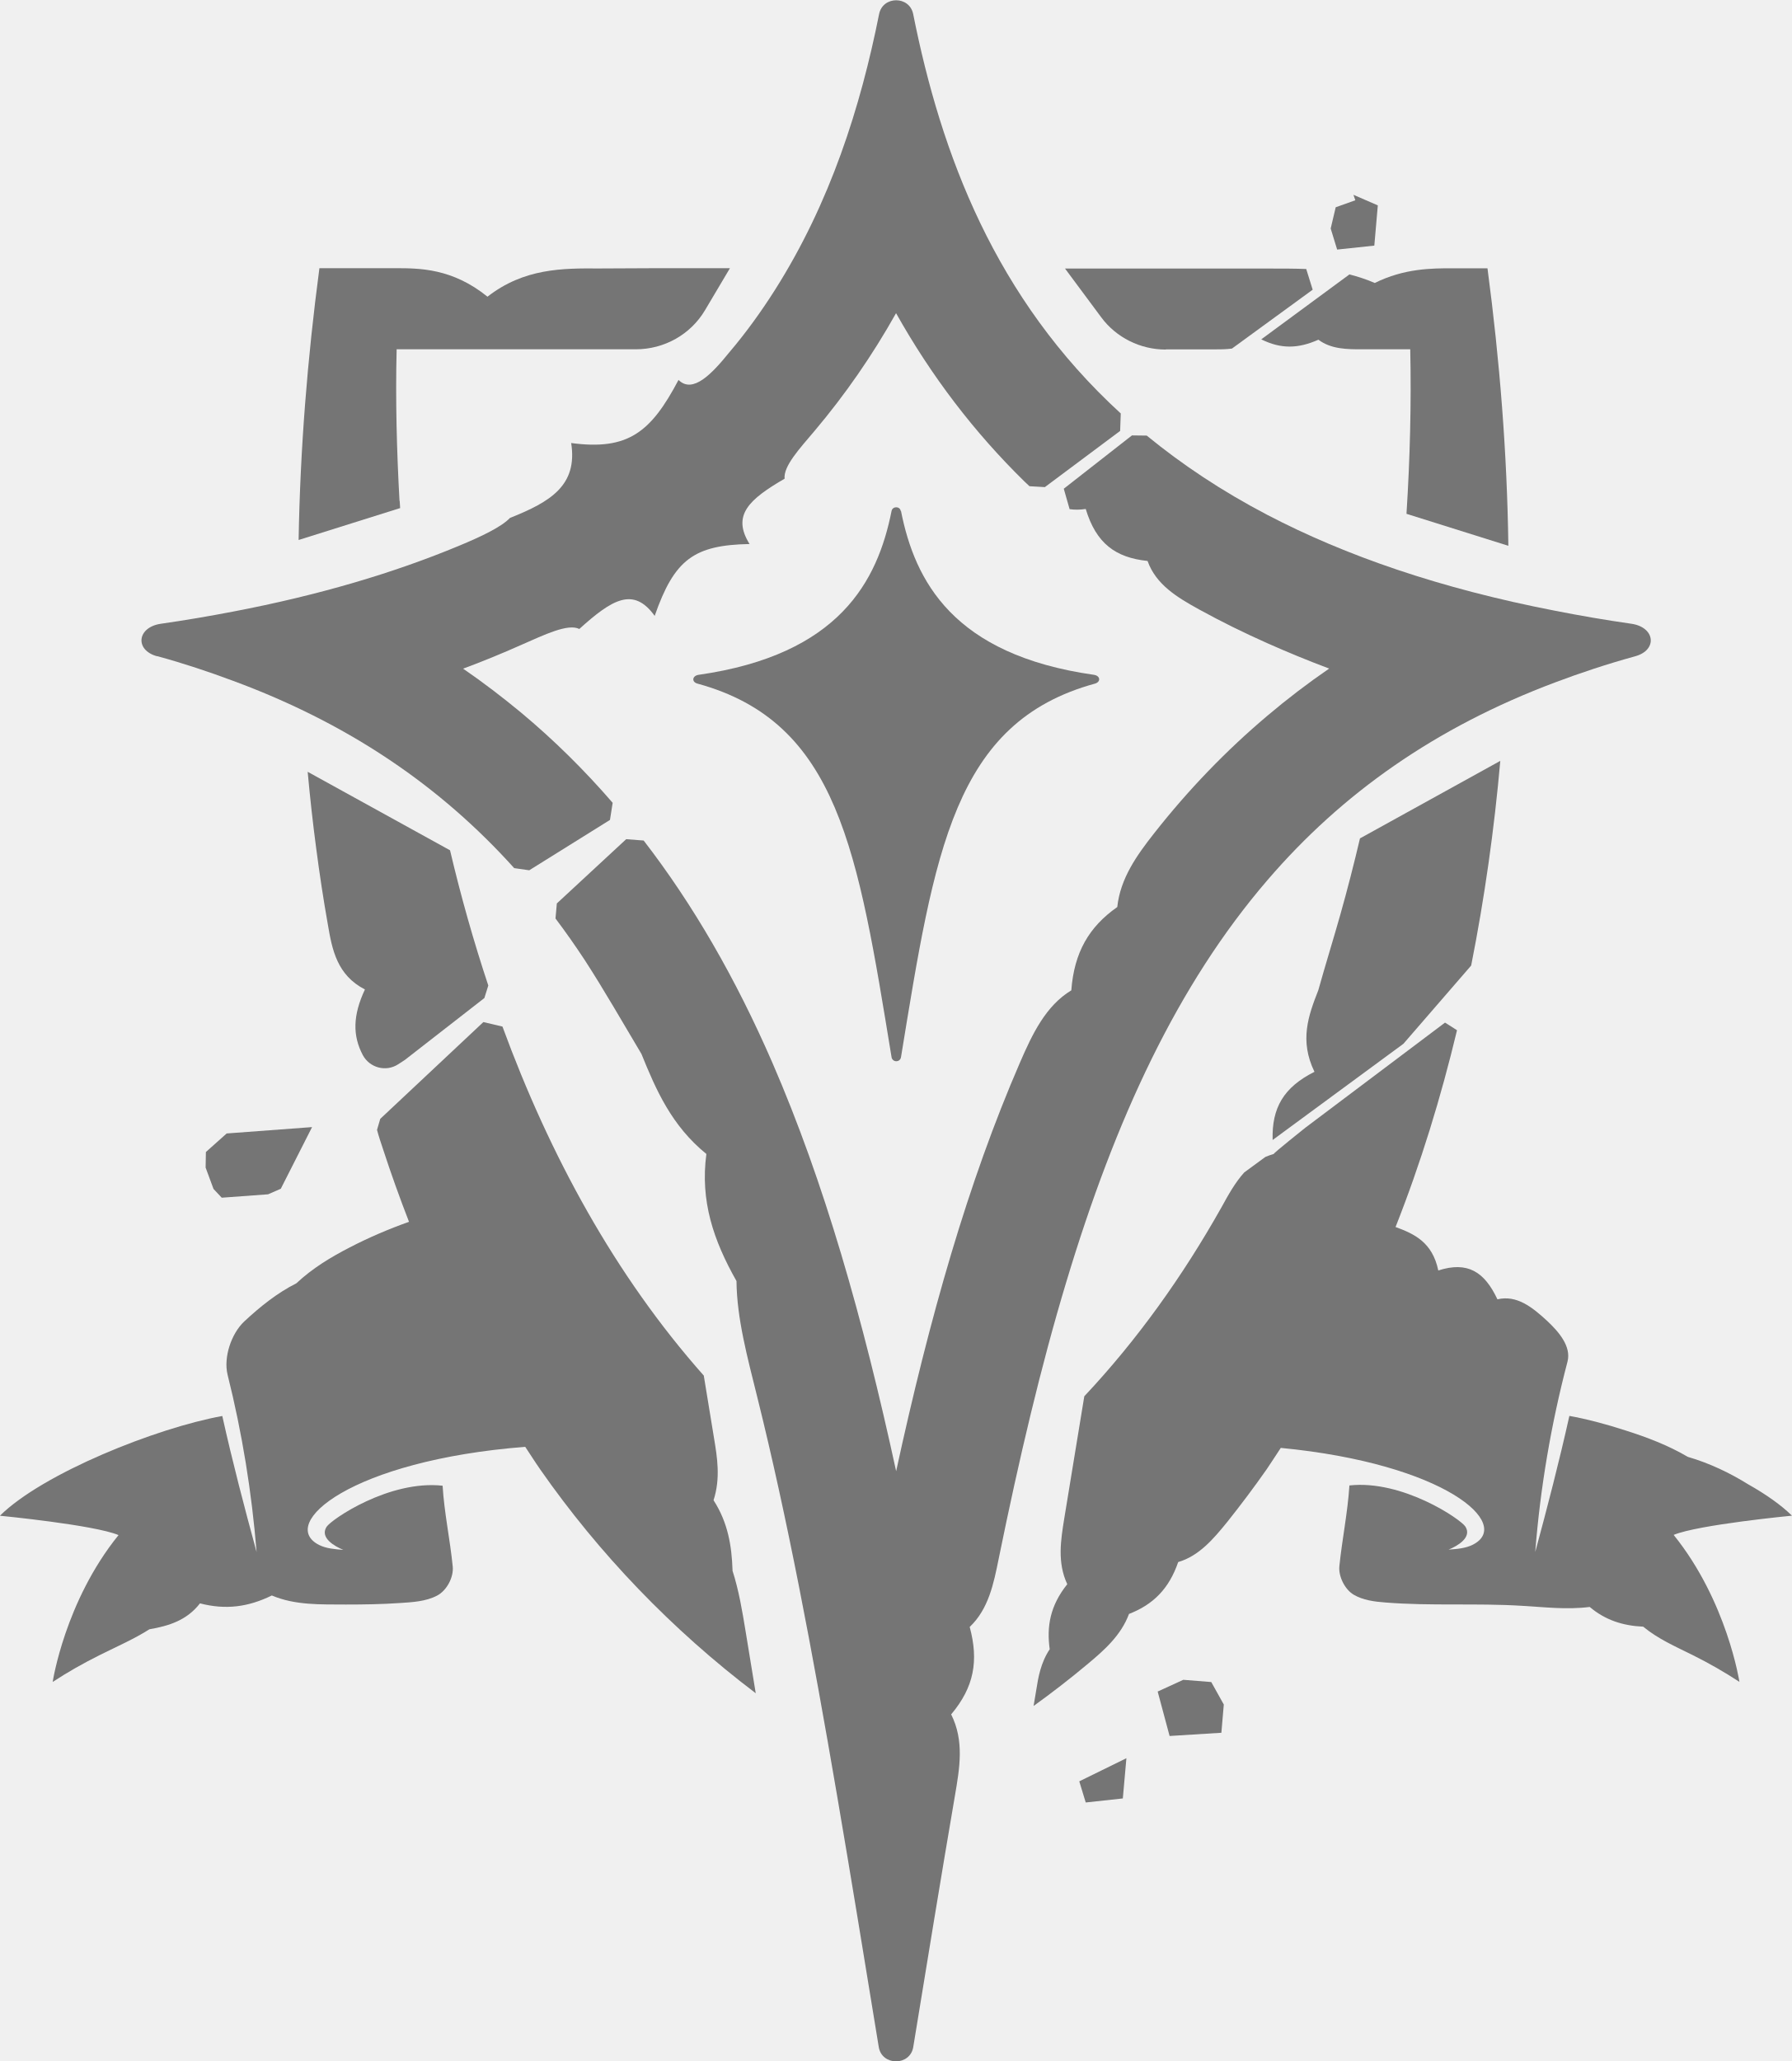
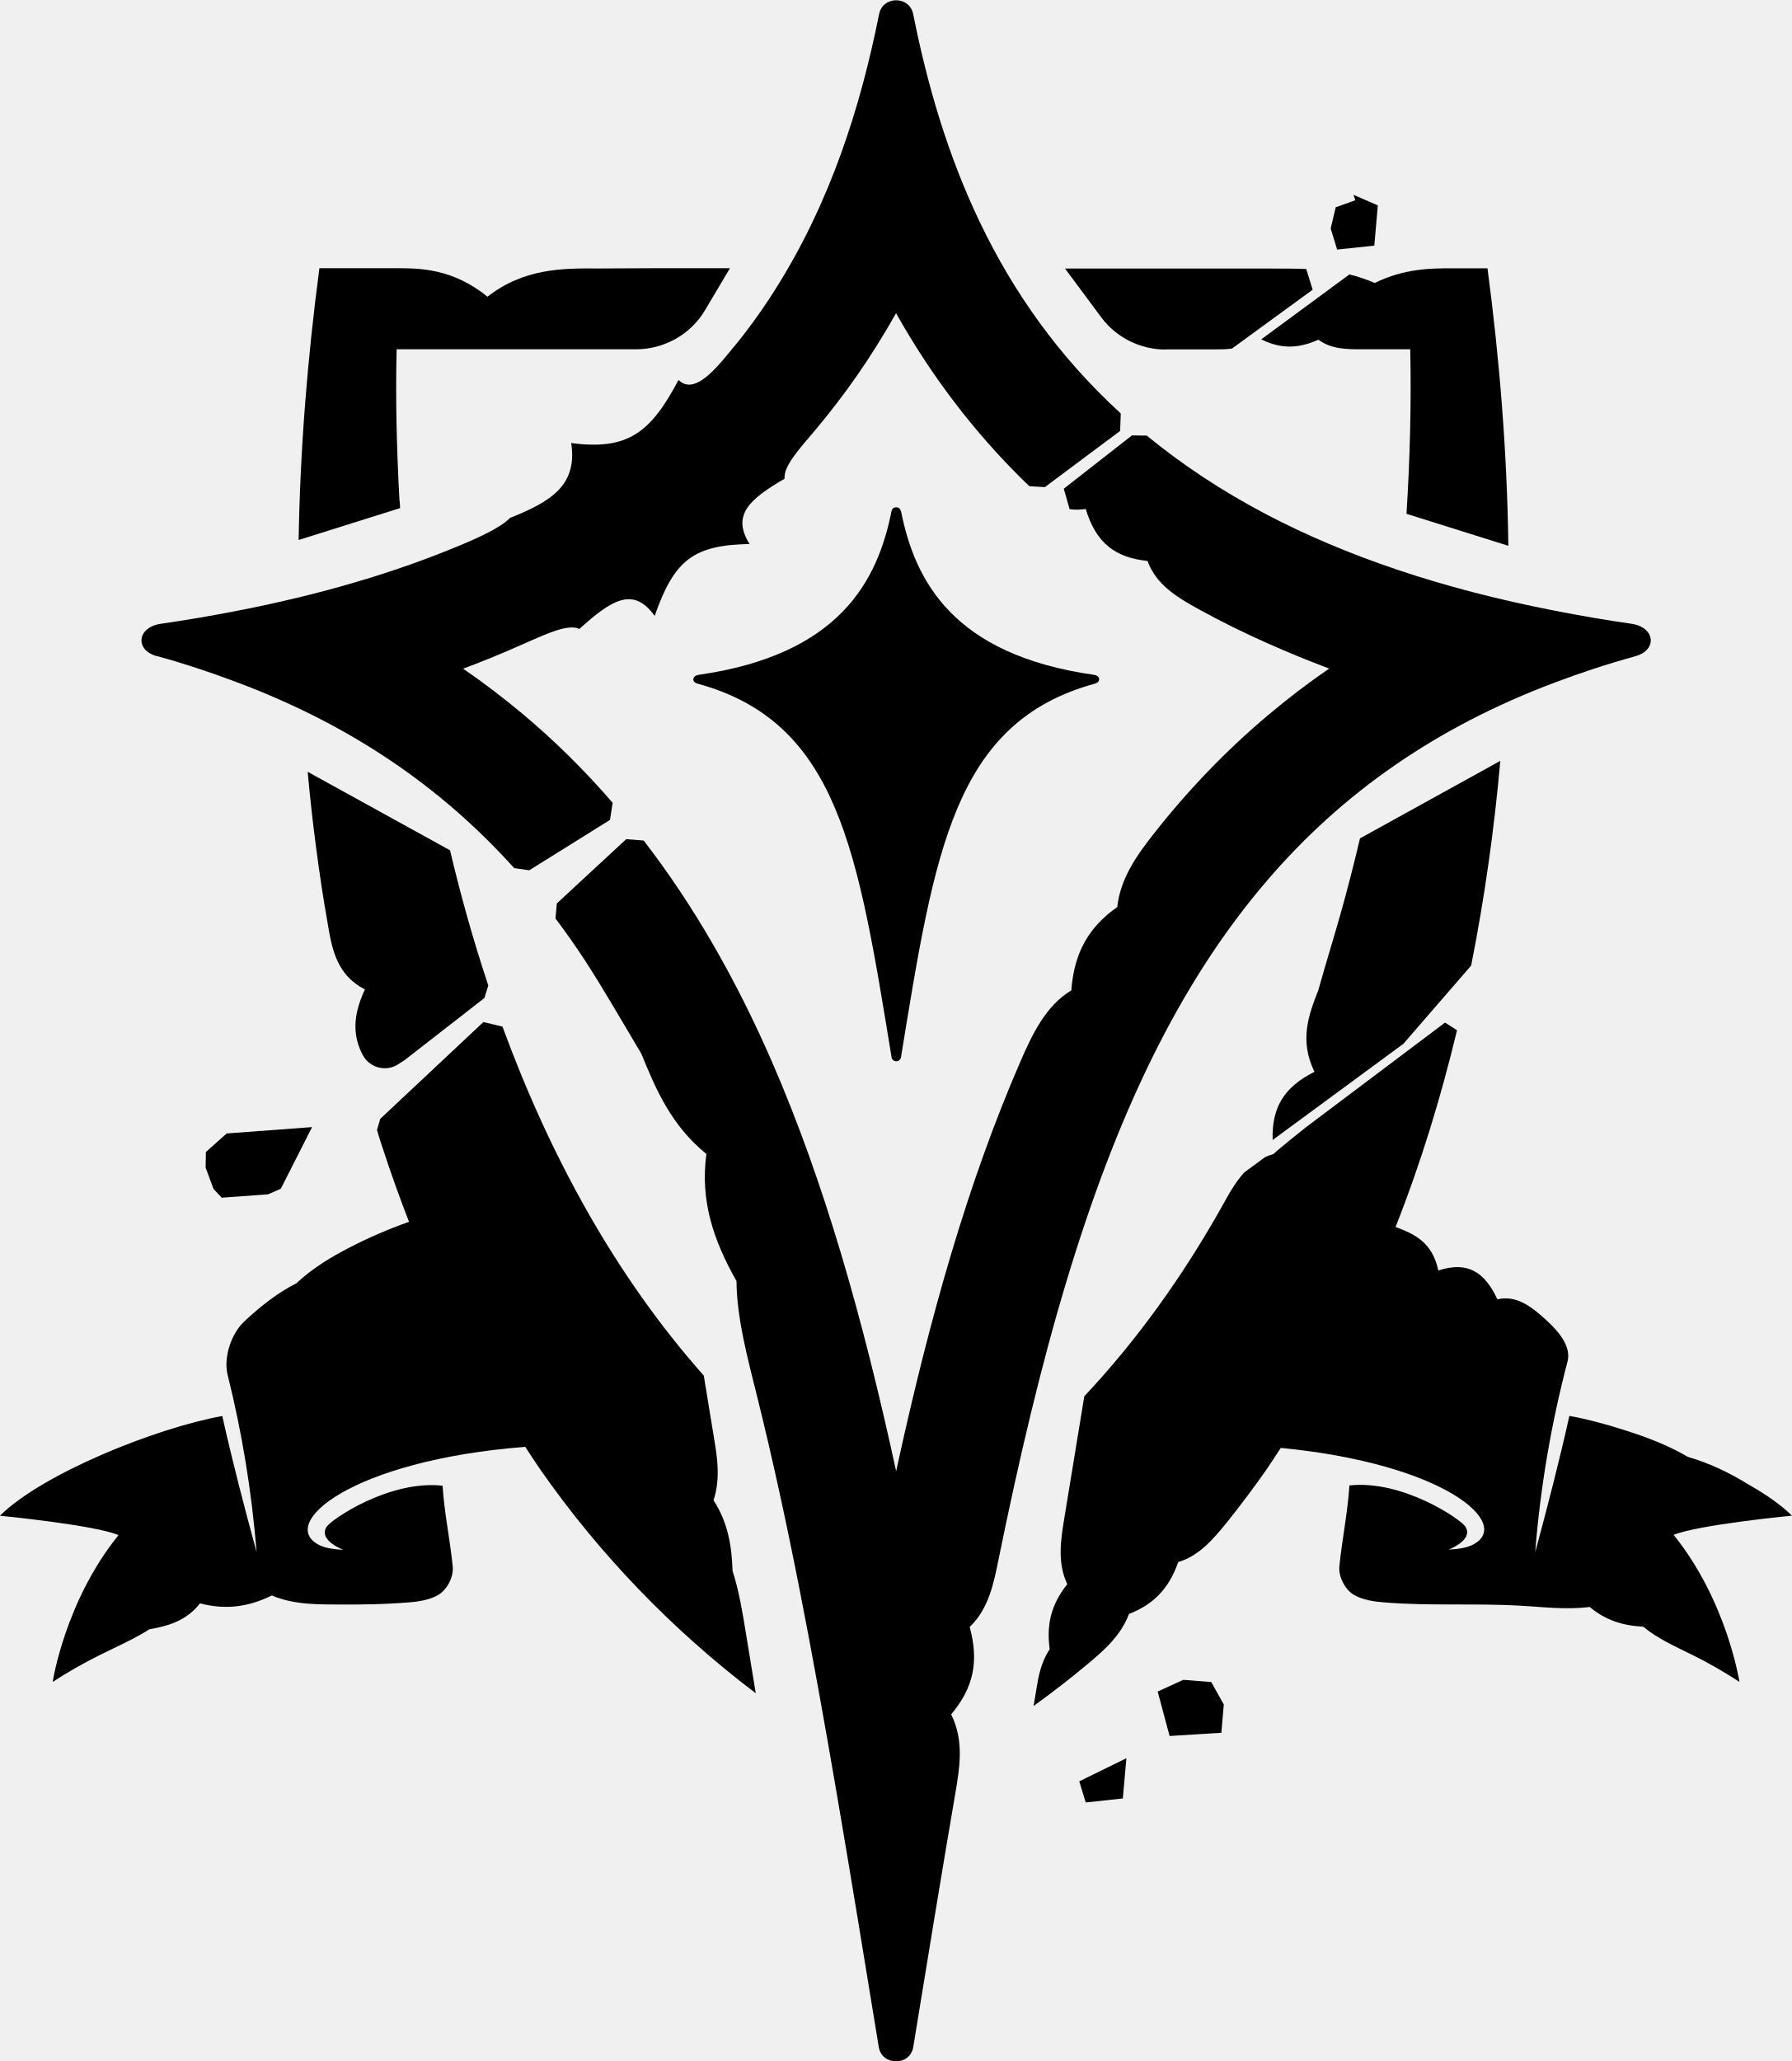
<svg xmlns="http://www.w3.org/2000/svg" width="20" height="23" viewBox="0 0 20 23" fill="none">
  <g clip-path="url(#clip0_2_342)">
-     <path d="M4.459 5.59C4.428 5.034 4.413 4.459 4.427 3.898H7.096C7.415 3.898 7.708 3.732 7.868 3.463L8.147 2.993H7.713C7.446 2.993 7.081 2.993 6.682 2.996C6.282 2.993 5.848 2.993 5.441 3.311C5.048 2.993 4.681 2.993 4.413 2.993C4.148 2.993 3.98 2.993 3.98 2.993H3.565C3.431 4.004 3.35 5.014 3.333 6.026L4.466 5.67C4.465 5.643 4.462 5.616 4.461 5.59H4.459Z" fill="#757575" />
-     <path d="M4.049 11.774C4.125 11.916 4.307 11.966 4.444 11.877C4.487 11.849 4.518 11.829 4.518 11.829L5.406 11.138C5.422 11.087 5.434 11.05 5.45 10.998C5.285 10.502 5.143 9.998 5.023 9.489L3.434 8.613C3.46 8.897 3.491 9.182 3.529 9.466C3.566 9.75 3.609 10.035 3.659 10.316C3.707 10.6 3.762 10.882 4.073 11.042C3.937 11.332 3.935 11.558 4.049 11.774Z" fill="#757575" />
-     <path d="M8.176 17.524C8.167 17.251 8.125 16.992 7.964 16.742C8.044 16.496 8.004 16.259 7.97 16.053C7.902 15.639 7.855 15.351 7.855 15.351C6.865 14.235 6.135 12.892 5.608 11.456C5.515 11.434 5.488 11.428 5.395 11.406L4.244 12.486C4.231 12.53 4.221 12.565 4.208 12.609C4.227 12.681 4.251 12.752 4.275 12.824C4.364 13.097 4.461 13.367 4.565 13.635C4.34 13.715 4.119 13.809 3.905 13.92C3.693 14.029 3.487 14.153 3.308 14.321C3.092 14.43 2.902 14.583 2.726 14.747C2.581 14.883 2.493 15.148 2.54 15.341C2.703 15.992 2.81 16.654 2.864 17.321C2.725 16.811 2.596 16.318 2.481 15.802C1.745 15.935 0.479 16.441 -0.001 16.915C-0.001 16.915 1.051 17.017 1.323 17.131C0.724 17.87 0.588 18.77 0.588 18.77C0.749 18.664 0.928 18.562 1.115 18.469C1.301 18.376 1.497 18.291 1.668 18.182C1.889 18.144 2.086 18.081 2.232 17.893C2.518 17.967 2.768 17.935 3.034 17.805C3.296 17.916 3.578 17.904 3.859 17.906C4.061 17.906 4.263 17.903 4.465 17.889C4.603 17.88 4.753 17.872 4.877 17.807C4.986 17.751 5.065 17.601 5.053 17.482C5.023 17.179 4.958 16.881 4.94 16.58C4.345 16.514 3.696 16.957 3.644 17.04C3.569 17.16 3.731 17.255 3.832 17.296C3.74 17.289 3.643 17.282 3.561 17.241C3.098 17.005 3.917 16.299 5.862 16.146C5.919 16.231 5.972 16.316 6.03 16.399C6.682 17.334 7.497 18.186 8.435 18.896C8.435 18.896 8.388 18.607 8.32 18.194C8.286 17.988 8.247 17.749 8.175 17.526L8.176 17.524Z" fill="#757575" />
-     <path d="M10.053 5.702C10.048 5.673 10.024 5.661 10.002 5.661C9.98 5.661 9.956 5.675 9.951 5.702C9.795 6.483 9.371 7.306 7.796 7.531C7.725 7.542 7.717 7.611 7.785 7.629C9.36 8.06 9.574 9.499 9.951 11.799C9.956 11.827 9.98 11.843 10.003 11.843C10.027 11.843 10.05 11.829 10.056 11.799C10.432 9.499 10.645 8.06 12.221 7.629C12.289 7.609 12.281 7.542 12.211 7.531C10.636 7.307 10.211 6.483 10.056 5.702H10.053Z" fill="#757575" />
-     <path d="M20 16.914C19.88 16.796 19.71 16.676 19.511 16.564C19.315 16.442 19.088 16.331 18.838 16.258C18.619 16.129 18.378 16.038 18.148 15.965C17.918 15.89 17.701 15.834 17.516 15.801C17.401 16.317 17.273 16.81 17.135 17.32C17.191 16.604 17.312 15.893 17.495 15.196C17.54 15.025 17.396 14.86 17.265 14.738C17.102 14.588 16.929 14.449 16.713 14.5C16.568 14.191 16.379 14.073 16.053 14.178C15.987 13.863 15.786 13.77 15.576 13.693C15.858 12.98 16.083 12.244 16.262 11.497C16.196 11.454 16.194 11.454 16.128 11.412L14.569 12.585C14.569 12.585 14.215 12.867 14.216 12.878C14.184 12.887 14.152 12.899 14.123 12.911L13.887 13.084C13.785 13.197 13.709 13.335 13.632 13.475C13.202 14.239 12.695 14.951 12.102 15.582C12.102 15.582 11.997 16.217 11.879 16.942C11.84 17.184 11.798 17.436 11.912 17.679C11.719 17.92 11.681 18.152 11.716 18.405C11.615 18.555 11.587 18.726 11.568 18.847C11.548 18.969 11.536 19.038 11.536 19.038C11.74 18.891 11.94 18.737 12.132 18.576C12.325 18.416 12.512 18.25 12.601 18.011C12.872 17.906 13.048 17.729 13.15 17.432C13.382 17.364 13.543 17.175 13.697 16.985C13.851 16.792 13.998 16.596 14.138 16.396C14.191 16.318 14.242 16.238 14.295 16.158C16.128 16.335 16.889 17.009 16.439 17.238C16.358 17.279 16.26 17.287 16.168 17.293C16.269 17.252 16.431 17.157 16.356 17.037C16.305 16.955 15.655 16.512 15.061 16.577C15.042 16.878 14.98 17.175 14.949 17.477C14.937 17.59 15.009 17.738 15.11 17.797C15.213 17.857 15.338 17.874 15.46 17.883C15.965 17.924 16.479 17.889 16.982 17.92C17.235 17.934 17.483 17.966 17.743 17.933C17.917 18.08 18.114 18.143 18.34 18.153C18.505 18.29 18.701 18.375 18.888 18.468C19.074 18.56 19.252 18.663 19.414 18.769C19.414 18.769 19.277 17.869 18.68 17.129C18.952 17.015 20.004 16.914 20.004 16.914H20Z" fill="#757575" />
-     <path d="M14.204 12.722L15.664 11.648L16.42 10.775C16.57 10.018 16.678 9.253 16.745 8.491L15.179 9.356C15.112 9.64 15.039 9.926 14.959 10.209C14.879 10.492 14.791 10.774 14.714 11.05C14.603 11.334 14.501 11.611 14.671 11.961C14.326 12.134 14.194 12.364 14.204 12.72V12.722Z" fill="#757575" />
-     <path d="M13.011 3.899H13.552C13.615 3.899 13.683 3.899 13.75 3.89L14.651 3.233C14.614 3.117 14.614 3.116 14.579 3.002C14.452 2.997 14.325 2.997 14.198 2.997C13.81 2.997 13.424 2.997 13.082 2.997C12.397 2.997 11.887 2.997 11.887 2.997L12.291 3.541C12.458 3.767 12.727 3.901 13.012 3.901L13.011 3.899Z" fill="#757575" />
-     <path d="M15.059 3.064L14.077 3.787C14.297 3.896 14.487 3.892 14.715 3.791C14.857 3.898 15.039 3.898 15.199 3.898H15.74C15.753 4.506 15.737 5.121 15.698 5.734L16.835 6.091C16.821 5.057 16.739 4.027 16.602 2.994C16.581 2.994 16.437 2.994 16.21 2.994C15.983 2.994 15.674 2.994 15.344 3.158C15.251 3.117 15.155 3.087 15.06 3.062L15.059 3.064Z" fill="#757575" />
-     <path d="M11.903 14.3C12.449 12.486 13.143 10.988 14.147 9.821C14.976 8.856 16.018 8.118 17.358 7.615C17.642 7.508 17.938 7.41 18.25 7.324C18.503 7.255 18.474 7 18.209 6.961C17.915 6.919 17.633 6.87 17.358 6.816C16.071 6.567 15.015 6.2 14.147 5.747C13.636 5.48 13.189 5.181 12.799 4.861C12.736 4.861 12.697 4.86 12.634 4.859L11.873 5.454C11.904 5.563 11.907 5.574 11.938 5.682C11.993 5.69 12.053 5.69 12.118 5.68C12.234 6.064 12.45 6.223 12.808 6.26C12.902 6.524 13.138 6.666 13.383 6.801C13.628 6.936 13.882 7.061 14.147 7.179C14.37 7.278 14.598 7.372 14.835 7.461C14.596 7.625 14.367 7.8 14.147 7.986C13.687 8.374 13.265 8.811 12.88 9.301C12.688 9.545 12.504 9.803 12.47 10.122C12.154 10.344 11.989 10.628 11.957 11.052C11.674 11.223 11.524 11.534 11.384 11.858C10.804 13.194 10.374 14.706 10.002 16.418C9.63 14.706 9.2 13.194 8.62 11.858C8.211 10.918 7.736 10.095 7.184 9.38C7.106 9.374 7.066 9.371 6.989 9.365L6.215 10.082C6.209 10.146 6.206 10.186 6.2 10.25C6.313 10.4 6.422 10.555 6.527 10.715C6.745 11.051 6.948 11.408 7.159 11.761C7.322 12.163 7.495 12.562 7.884 12.878C7.814 13.401 7.962 13.84 8.22 14.296C8.224 14.714 8.341 15.143 8.452 15.591C8.785 16.929 9.065 18.413 9.343 20.039C9.496 20.932 9.648 21.866 9.808 22.844C9.825 22.95 9.913 23.004 10.001 23.004C10.088 23.004 10.176 22.95 10.193 22.844C10.353 21.866 10.505 20.933 10.658 20.04C10.711 19.73 10.764 19.427 10.616 19.132C10.872 18.828 10.925 18.534 10.823 18.156C11.034 17.956 11.091 17.671 11.147 17.393C11.374 16.279 11.617 15.248 11.902 14.303L11.903 14.3Z" fill="#757575" />
-     <path d="M1.754 7.322C2.05 7.403 2.331 7.497 2.602 7.598C3.901 8.078 4.92 8.778 5.739 9.688C5.803 9.697 5.844 9.703 5.907 9.712L6.808 9.15C6.82 9.073 6.826 9.034 6.838 8.959C6.52 8.591 6.178 8.254 5.813 7.95C5.606 7.779 5.392 7.615 5.169 7.462C5.391 7.38 5.604 7.292 5.813 7.199C6.08 7.082 6.338 6.956 6.466 7.019C6.833 6.687 7.071 6.545 7.307 6.873C7.527 6.242 7.746 6.083 8.366 6.071C8.164 5.748 8.364 5.571 8.757 5.342C8.743 5.202 8.923 5.008 9.093 4.807C9.433 4.404 9.736 3.967 10.001 3.495C10.395 4.197 10.872 4.823 11.435 5.374C11.454 5.392 11.472 5.408 11.49 5.426C11.556 5.43 11.596 5.433 11.662 5.436L12.502 4.809C12.505 4.729 12.507 4.693 12.509 4.614C11.106 3.33 10.504 1.721 10.192 0.156C10.171 0.054 10.087 0.003 10.002 0.003C9.918 0.003 9.833 0.054 9.812 0.156C9.604 1.198 9.267 2.26 8.651 3.233C8.497 3.476 8.326 3.713 8.14 3.932C7.944 4.174 7.732 4.397 7.573 4.24C7.265 4.824 7.01 5.029 6.375 4.944C6.449 5.417 6.144 5.6 5.692 5.78C5.595 5.882 5.366 5.99 5.125 6.09C4.4 6.392 3.565 6.641 2.602 6.825C2.341 6.875 2.074 6.921 1.795 6.961C1.529 7 1.501 7.255 1.754 7.324V7.322Z" fill="#757575" />
-     <path d="M15.339 2.741L15.378 2.292L15.106 2.174L15.127 2.235L14.908 2.313L14.852 2.55L14.924 2.785L15.339 2.741Z" fill="#757575" />
-     <path d="M12.118 20.115L12.532 20.07L12.572 19.621L12.046 19.879L12.118 20.115Z" fill="#757575" />
-     <path d="M13.207 18.746L12.921 18.877L13.054 19.373L13.632 19.337L13.659 19.022L13.519 18.771L13.207 18.746Z" fill="#757575" />
-     <path d="M2.298 12.856L2.295 13.03L2.383 13.268L2.475 13.366L2.992 13.328L3.134 13.266L3.483 12.578L2.53 12.649L2.298 12.856Z" fill="#757575" />
+     <path d="M4.459 5.59C4.428 5.034 4.413 4.459 4.427 3.898H7.096C7.415 3.898 7.708 3.732 7.868 3.463L8.147 2.993H7.713C7.446 2.993 7.081 2.993 6.682 2.996C6.282 2.993 5.848 2.993 5.441 3.311C5.048 2.993 4.681 2.993 4.413 2.993C4.148 2.993 3.98 2.993 3.98 2.993H3.565C3.431 4.004 3.35 5.014 3.333 6.026L4.466 5.67C4.465 5.643 4.462 5.616 4.461 5.59H4.459Z" fill="currentColor" />
+     <path d="M4.049 11.774C4.125 11.916 4.307 11.966 4.444 11.877C4.487 11.849 4.518 11.829 4.518 11.829L5.406 11.138C5.422 11.087 5.434 11.05 5.45 10.998C5.285 10.502 5.143 9.998 5.023 9.489L3.434 8.613C3.46 8.897 3.491 9.182 3.529 9.466C3.566 9.75 3.609 10.035 3.659 10.316C3.707 10.6 3.762 10.882 4.073 11.042C3.937 11.332 3.935 11.558 4.049 11.774Z" fill="currentColor" />
+     <path d="M8.176 17.524C8.167 17.251 8.125 16.992 7.964 16.742C8.044 16.496 8.004 16.259 7.97 16.053C7.902 15.639 7.855 15.351 7.855 15.351C6.865 14.235 6.135 12.892 5.608 11.456C5.515 11.434 5.488 11.428 5.395 11.406L4.244 12.486C4.231 12.53 4.221 12.565 4.208 12.609C4.227 12.681 4.251 12.752 4.275 12.824C4.364 13.097 4.461 13.367 4.565 13.635C4.34 13.715 4.119 13.809 3.905 13.92C3.693 14.029 3.487 14.153 3.308 14.321C3.092 14.43 2.902 14.583 2.726 14.747C2.581 14.883 2.493 15.148 2.54 15.341C2.703 15.992 2.81 16.654 2.864 17.321C2.725 16.811 2.596 16.318 2.481 15.802C1.745 15.935 0.479 16.441 -0.001 16.915C-0.001 16.915 1.051 17.017 1.323 17.131C0.724 17.87 0.588 18.77 0.588 18.77C0.749 18.664 0.928 18.562 1.115 18.469C1.301 18.376 1.497 18.291 1.668 18.182C1.889 18.144 2.086 18.081 2.232 17.893C2.518 17.967 2.768 17.935 3.034 17.805C3.296 17.916 3.578 17.904 3.859 17.906C4.061 17.906 4.263 17.903 4.465 17.889C4.603 17.88 4.753 17.872 4.877 17.807C4.986 17.751 5.065 17.601 5.053 17.482C5.023 17.179 4.958 16.881 4.94 16.58C4.345 16.514 3.696 16.957 3.644 17.04C3.569 17.16 3.731 17.255 3.832 17.296C3.74 17.289 3.643 17.282 3.561 17.241C3.098 17.005 3.917 16.299 5.862 16.146C5.919 16.231 5.972 16.316 6.03 16.399C6.682 17.334 7.497 18.186 8.435 18.896C8.435 18.896 8.388 18.607 8.32 18.194C8.286 17.988 8.247 17.749 8.175 17.526L8.176 17.524Z" fill="currentColor" />
+     <path d="M10.053 5.702C10.048 5.673 10.024 5.661 10.002 5.661C9.98 5.661 9.956 5.675 9.951 5.702C9.795 6.483 9.371 7.306 7.796 7.531C7.725 7.542 7.717 7.611 7.785 7.629C9.36 8.06 9.574 9.499 9.951 11.799C9.956 11.827 9.98 11.843 10.003 11.843C10.027 11.843 10.05 11.829 10.056 11.799C10.432 9.499 10.645 8.06 12.221 7.629C12.289 7.609 12.281 7.542 12.211 7.531C10.636 7.307 10.211 6.483 10.056 5.702H10.053Z" fill="currentColor" />
+     <path d="M20 16.914C19.88 16.796 19.71 16.676 19.511 16.564C19.315 16.442 19.088 16.331 18.838 16.258C18.619 16.129 18.378 16.038 18.148 15.965C17.918 15.89 17.701 15.834 17.516 15.801C17.401 16.317 17.273 16.81 17.135 17.32C17.191 16.604 17.312 15.893 17.495 15.196C17.54 15.025 17.396 14.86 17.265 14.738C17.102 14.588 16.929 14.449 16.713 14.5C16.568 14.191 16.379 14.073 16.053 14.178C15.987 13.863 15.786 13.77 15.576 13.693C15.858 12.98 16.083 12.244 16.262 11.497C16.196 11.454 16.194 11.454 16.128 11.412L14.569 12.585C14.569 12.585 14.215 12.867 14.216 12.878C14.184 12.887 14.152 12.899 14.123 12.911L13.887 13.084C13.785 13.197 13.709 13.335 13.632 13.475C13.202 14.239 12.695 14.951 12.102 15.582C12.102 15.582 11.997 16.217 11.879 16.942C11.84 17.184 11.798 17.436 11.912 17.679C11.719 17.92 11.681 18.152 11.716 18.405C11.615 18.555 11.587 18.726 11.568 18.847C11.548 18.969 11.536 19.038 11.536 19.038C11.74 18.891 11.94 18.737 12.132 18.576C12.325 18.416 12.512 18.25 12.601 18.011C12.872 17.906 13.048 17.729 13.15 17.432C13.382 17.364 13.543 17.175 13.697 16.985C13.851 16.792 13.998 16.596 14.138 16.396C14.191 16.318 14.242 16.238 14.295 16.158C16.128 16.335 16.889 17.009 16.439 17.238C16.358 17.279 16.26 17.287 16.168 17.293C16.269 17.252 16.431 17.157 16.356 17.037C16.305 16.955 15.655 16.512 15.061 16.577C15.042 16.878 14.98 17.175 14.949 17.477C14.937 17.59 15.009 17.738 15.11 17.797C15.213 17.857 15.338 17.874 15.46 17.883C15.965 17.924 16.479 17.889 16.982 17.92C17.235 17.934 17.483 17.966 17.743 17.933C17.917 18.08 18.114 18.143 18.34 18.153C18.505 18.29 18.701 18.375 18.888 18.468C19.074 18.56 19.252 18.663 19.414 18.769C19.414 18.769 19.277 17.869 18.68 17.129C18.952 17.015 20.004 16.914 20.004 16.914H20Z" fill="currentColor" />
+     <path d="M14.204 12.722L15.664 11.648L16.42 10.775C16.57 10.018 16.678 9.253 16.745 8.491L15.179 9.356C15.112 9.64 15.039 9.926 14.959 10.209C14.879 10.492 14.791 10.774 14.714 11.05C14.603 11.334 14.501 11.611 14.671 11.961C14.326 12.134 14.194 12.364 14.204 12.72V12.722Z" fill="currentColor" />
+     <path d="M13.011 3.899H13.552C13.615 3.899 13.683 3.899 13.75 3.89L14.651 3.233C14.614 3.117 14.614 3.116 14.579 3.002C14.452 2.997 14.325 2.997 14.198 2.997C13.81 2.997 13.424 2.997 13.082 2.997C12.397 2.997 11.887 2.997 11.887 2.997L12.291 3.541C12.458 3.767 12.727 3.901 13.012 3.901L13.011 3.899Z" fill="currentColor" />
+     <path d="M15.059 3.064L14.077 3.787C14.297 3.896 14.487 3.892 14.715 3.791C14.857 3.898 15.039 3.898 15.199 3.898H15.74C15.753 4.506 15.737 5.121 15.698 5.734L16.835 6.091C16.821 5.057 16.739 4.027 16.602 2.994C16.581 2.994 16.437 2.994 16.21 2.994C15.983 2.994 15.674 2.994 15.344 3.158C15.251 3.117 15.155 3.087 15.06 3.062L15.059 3.064Z" fill="currentColor" />
+     <path d="M11.903 14.3C12.449 12.486 13.143 10.988 14.147 9.821C14.976 8.856 16.018 8.118 17.358 7.615C17.642 7.508 17.938 7.41 18.25 7.324C18.503 7.255 18.474 7 18.209 6.961C17.915 6.919 17.633 6.87 17.358 6.816C16.071 6.567 15.015 6.2 14.147 5.747C13.636 5.48 13.189 5.181 12.799 4.861C12.736 4.861 12.697 4.86 12.634 4.859L11.873 5.454C11.904 5.563 11.907 5.574 11.938 5.682C11.993 5.69 12.053 5.69 12.118 5.68C12.234 6.064 12.45 6.223 12.808 6.26C12.902 6.524 13.138 6.666 13.383 6.801C13.628 6.936 13.882 7.061 14.147 7.179C14.37 7.278 14.598 7.372 14.835 7.461C14.596 7.625 14.367 7.8 14.147 7.986C13.687 8.374 13.265 8.811 12.88 9.301C12.688 9.545 12.504 9.803 12.47 10.122C12.154 10.344 11.989 10.628 11.957 11.052C11.674 11.223 11.524 11.534 11.384 11.858C10.804 13.194 10.374 14.706 10.002 16.418C9.63 14.706 9.2 13.194 8.62 11.858C8.211 10.918 7.736 10.095 7.184 9.38C7.106 9.374 7.066 9.371 6.989 9.365L6.215 10.082C6.209 10.146 6.206 10.186 6.2 10.25C6.313 10.4 6.422 10.555 6.527 10.715C6.745 11.051 6.948 11.408 7.159 11.761C7.322 12.163 7.495 12.562 7.884 12.878C7.814 13.401 7.962 13.84 8.22 14.296C8.224 14.714 8.341 15.143 8.452 15.591C8.785 16.929 9.065 18.413 9.343 20.039C9.496 20.932 9.648 21.866 9.808 22.844C9.825 22.95 9.913 23.004 10.001 23.004C10.088 23.004 10.176 22.95 10.193 22.844C10.353 21.866 10.505 20.933 10.658 20.04C10.711 19.73 10.764 19.427 10.616 19.132C10.872 18.828 10.925 18.534 10.823 18.156C11.034 17.956 11.091 17.671 11.147 17.393C11.374 16.279 11.617 15.248 11.902 14.303L11.903 14.3Z" fill="currentColor" />
+     <path d="M1.754 7.322C2.05 7.403 2.331 7.497 2.602 7.598C3.901 8.078 4.92 8.778 5.739 9.688C5.803 9.697 5.844 9.703 5.907 9.712L6.808 9.15C6.82 9.073 6.826 9.034 6.838 8.959C6.52 8.591 6.178 8.254 5.813 7.95C5.606 7.779 5.392 7.615 5.169 7.462C5.391 7.38 5.604 7.292 5.813 7.199C6.08 7.082 6.338 6.956 6.466 7.019C6.833 6.687 7.071 6.545 7.307 6.873C7.527 6.242 7.746 6.083 8.366 6.071C8.164 5.748 8.364 5.571 8.757 5.342C8.743 5.202 8.923 5.008 9.093 4.807C9.433 4.404 9.736 3.967 10.001 3.495C10.395 4.197 10.872 4.823 11.435 5.374C11.454 5.392 11.472 5.408 11.49 5.426C11.556 5.43 11.596 5.433 11.662 5.436L12.502 4.809C12.505 4.729 12.507 4.693 12.509 4.614C11.106 3.33 10.504 1.721 10.192 0.156C10.171 0.054 10.087 0.003 10.002 0.003C9.918 0.003 9.833 0.054 9.812 0.156C9.604 1.198 9.267 2.26 8.651 3.233C8.497 3.476 8.326 3.713 8.14 3.932C7.944 4.174 7.732 4.397 7.573 4.24C7.265 4.824 7.01 5.029 6.375 4.944C6.449 5.417 6.144 5.6 5.692 5.78C5.595 5.882 5.366 5.99 5.125 6.09C4.4 6.392 3.565 6.641 2.602 6.825C2.341 6.875 2.074 6.921 1.795 6.961C1.529 7 1.501 7.255 1.754 7.324V7.322Z" fill="currentColor" />
+     <path d="M15.339 2.741L15.378 2.292L15.106 2.174L15.127 2.235L14.908 2.313L14.852 2.55L14.924 2.785L15.339 2.741Z" fill="currentColor" />
+     <path d="M12.118 20.115L12.532 20.07L12.572 19.621L12.046 19.879L12.118 20.115Z" fill="currentColor" />
+     <path d="M13.207 18.746L12.921 18.877L13.054 19.373L13.632 19.337L13.659 19.022L13.519 18.771L13.207 18.746Z" fill="currentColor" />
+     <path d="M2.298 12.856L2.295 13.03L2.383 13.268L2.475 13.366L2.992 13.328L3.134 13.266L3.483 12.578L2.53 12.649L2.298 12.856Z" fill="currentColor" />
  </g>
  <defs>
    <clipPath id="clip0_2_342">
      <rect width="20" height="23" fill="white" />
    </clipPath>
  </defs>
</svg>
